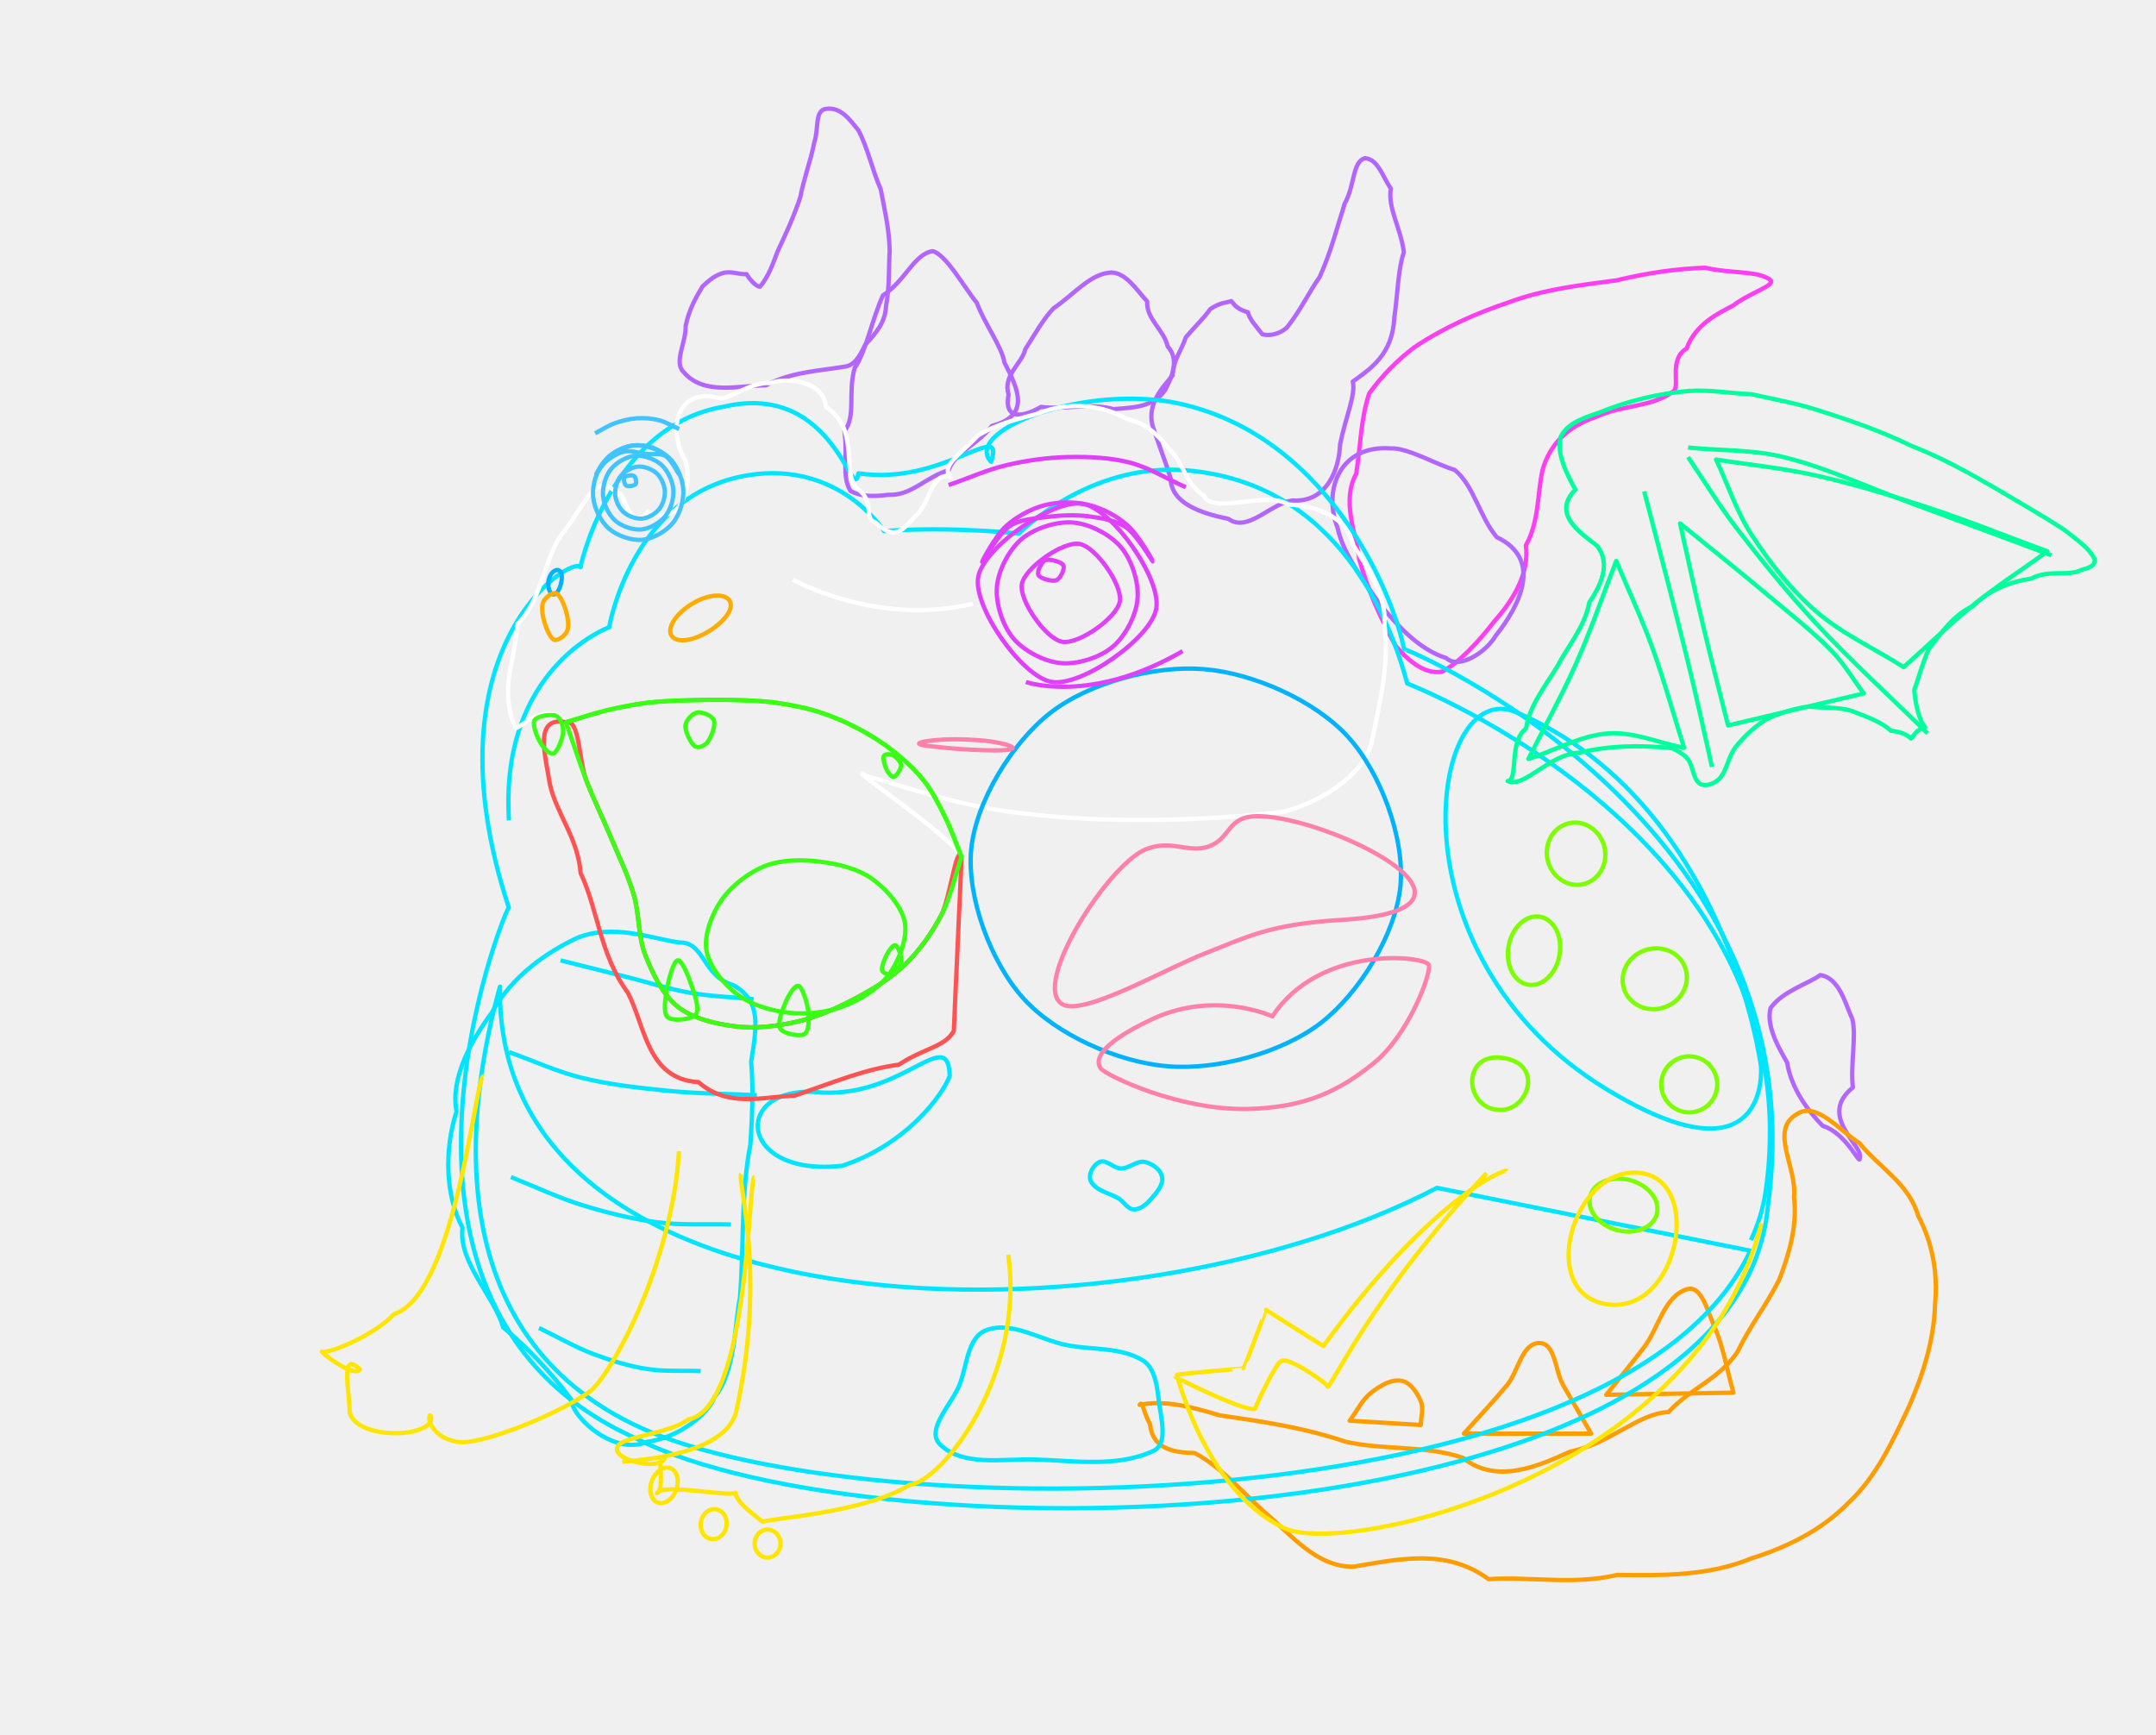
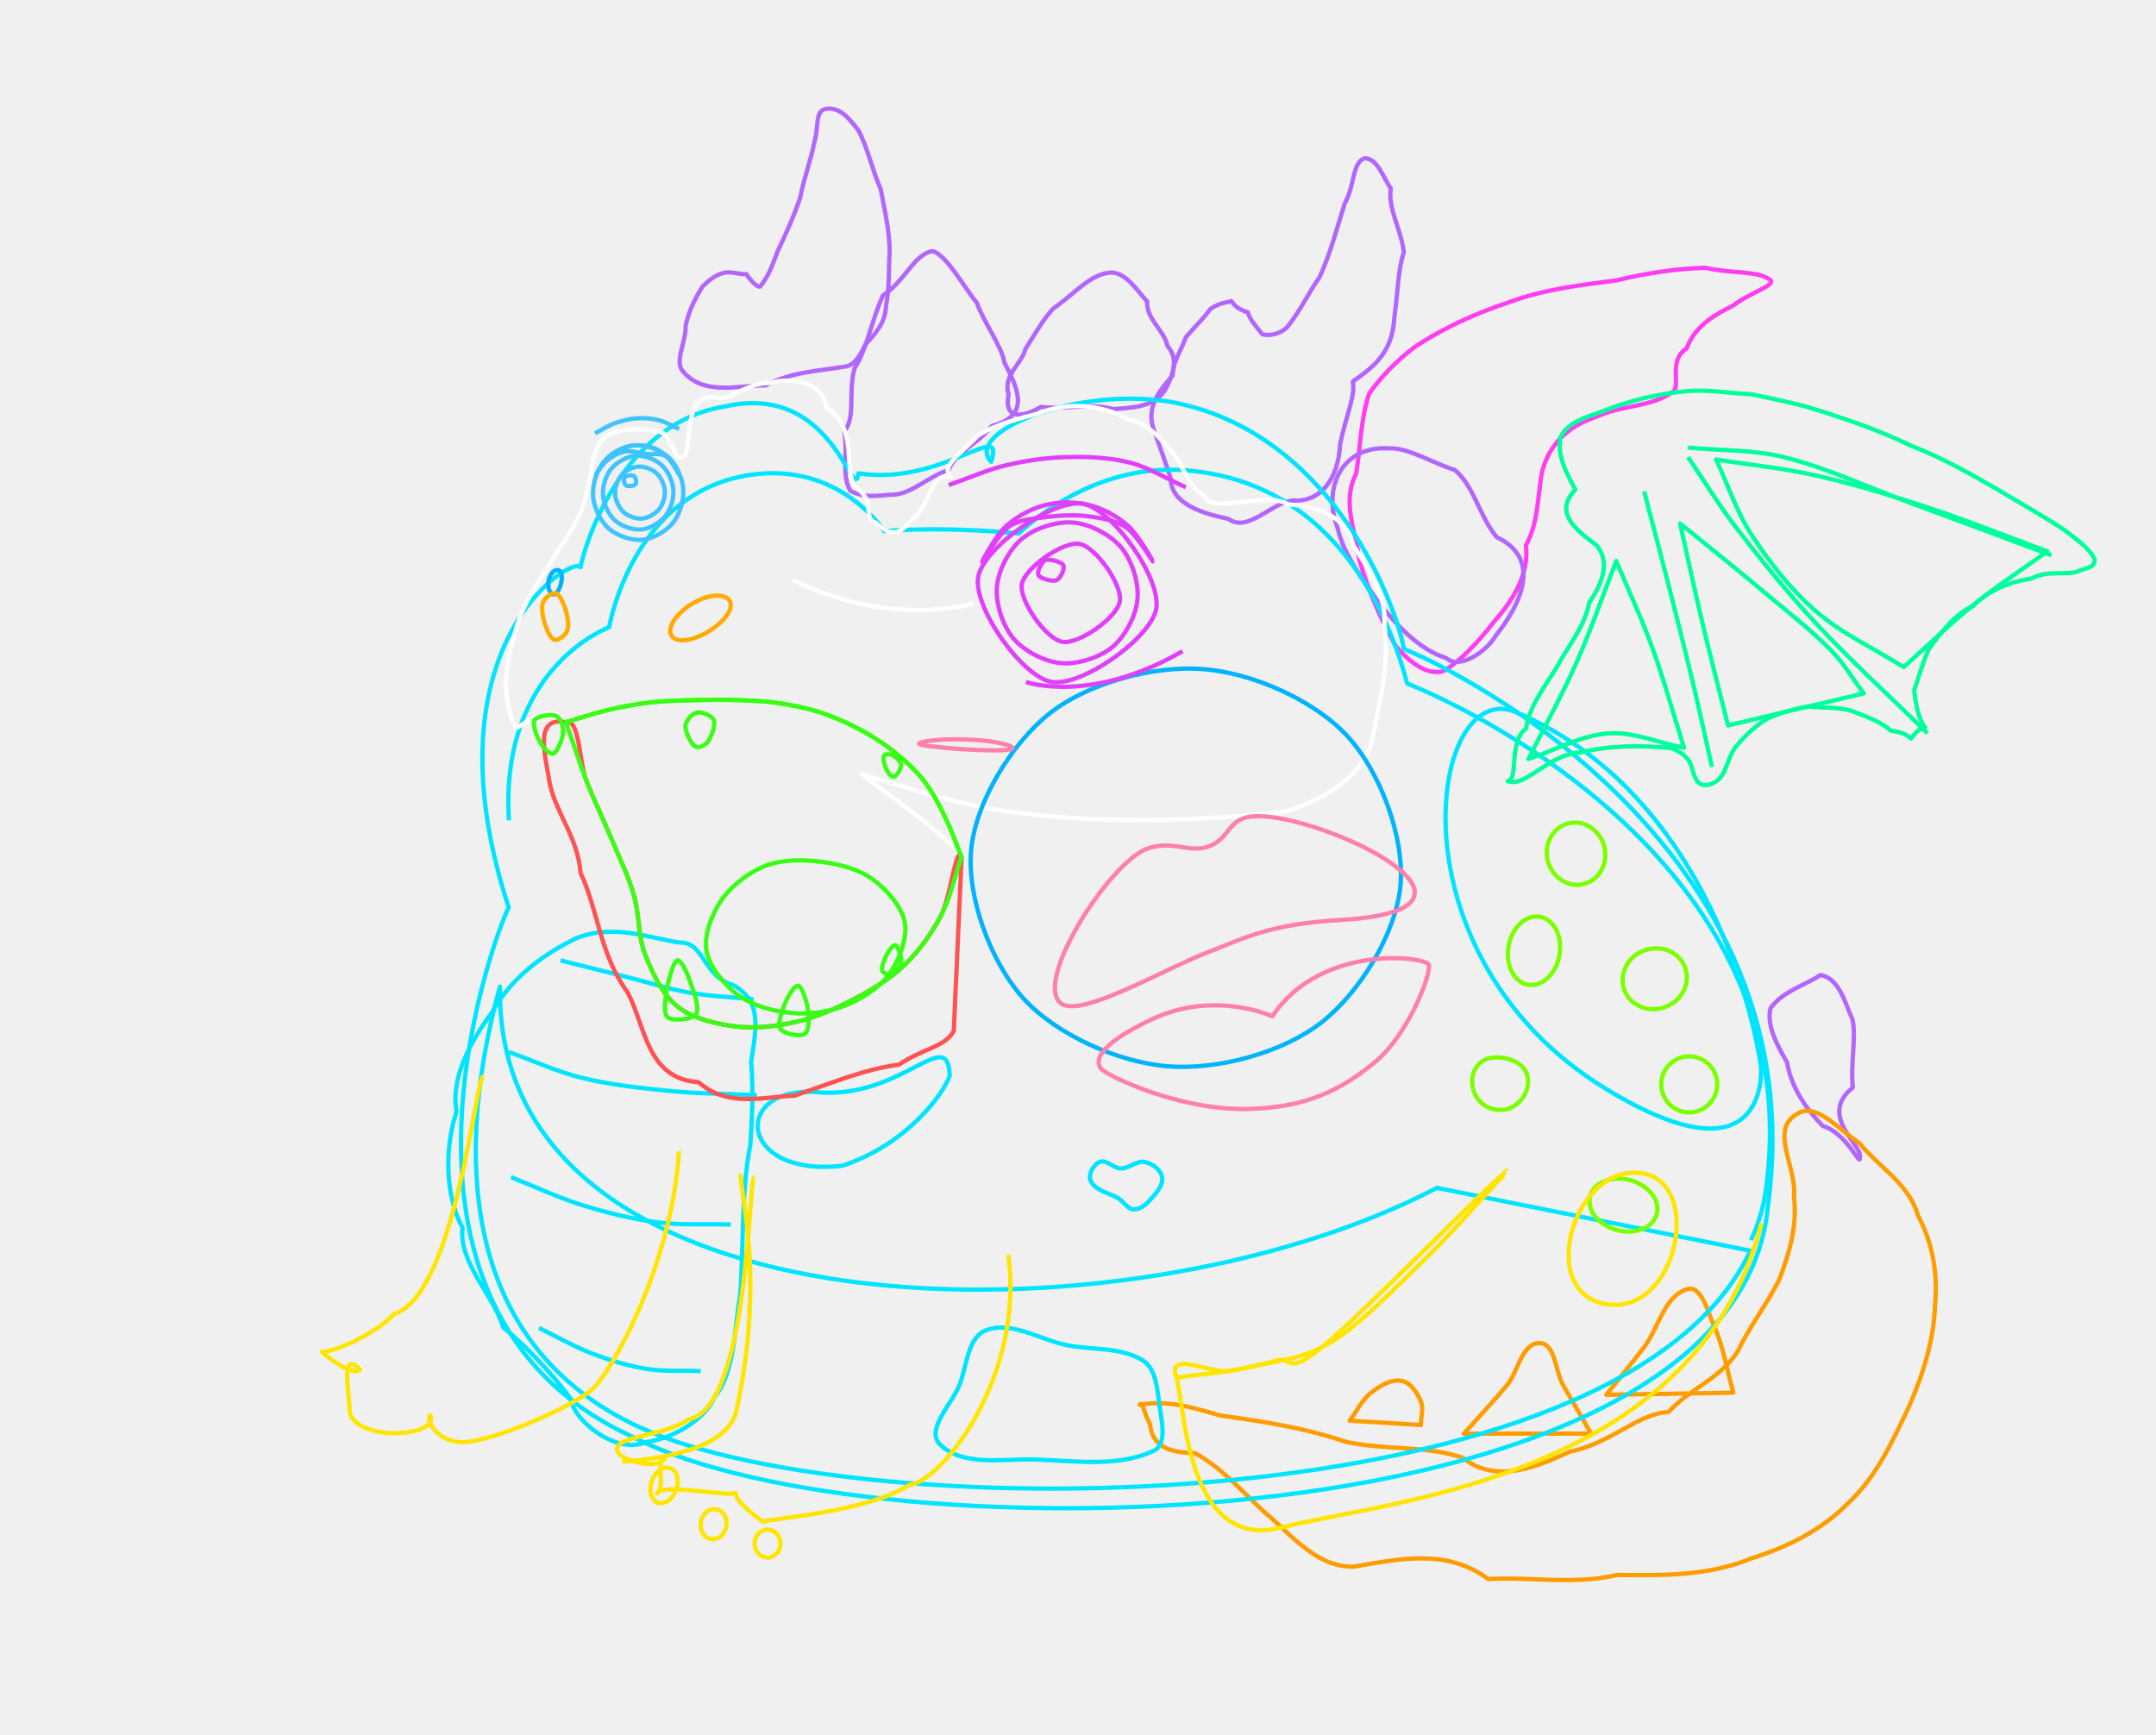
<svg xmlns="http://www.w3.org/2000/svg" width="2000" height="1609" viewBox="0 0 2000 1609">
  <g id="g_wing_back" fill="none" stroke="#ff3df2" stroke-width="4" stroke-linejoin="round">
    <path id="wing_lobe" d="M 1642.3 259.8 C 1647.2 265.0 1623.9 271.1 1607.8 283.4 C 1592.9 291.2 1573.0 300.7 1564.5 323.4 C 1547.5 333.6 1559.0 357.8 1552.4 363.0 C 1531.5 378.3 1505.1 375.3 1480.4 386.8 C 1453.1 396.0 1437.4 413.1 1430.9 436.1 C 1426.0 458.3 1427.9 483.6 1415.5 505.9 C 1418.8 532.2 1403.7 556.8 1386.1 576.5 C 1371.6 595.5 1352.7 615.4 1337.9 623.0 C 1319.9 626.7 1302.8 608.9 1294.4 598.8 C 1281.1 574.4 1268.6 547.1 1260.9 518.8 C 1257.7 493.6 1244.3 465.0 1258.1 439.4 C 1262.0 414.5 1262.3 388.4 1270.1 365.1 C 1281.4 349.0 1296.9 333.5 1312.0 322.2 C 1339.1 304.0 1369.2 290.6 1400.1 280.3 C 1432.4 268.3 1466.1 264.5 1499.5 260.1 C 1528.9 253.0 1555.6 249.3 1581.8 248.4 C 1607.4 254.2 1630.7 250.8 1642.3 259.8 Z" />
  </g>
  <g id="g_spikes" fill="none" stroke="#b366ff" stroke-width="4" stroke-linejoin="round">
    <path id="spike_head_3" d="M 1289.7 416.0 C 1305.6 415.0 1332.0 430.9 1349.4 435.9 C 1367.3 450.5 1372.5 479.5 1388.5 498.4 C 1432.1 519.0 1409.1 562.8 1387.6 589.6 C 1378.2 605.6 1353.2 621.3 1341.6 610.5 C 1315.6 602.4 1295.2 579.0 1279.5 559.9 C 1266.5 540.7 1246.2 514.9 1240.7 489.5 C 1226.8 453.2 1244.1 412.6 1289.7 416.0 Z" />
    <path id="spike_back_1" d="M 1688.5 904.6 C 1706.3 907.0 1712.0 931.8 1718.3 945.4 C 1722.3 960.8 1716.3 988.2 1718.8 1008.9 C 1685.4 1035.7 1729.4 1063.1 1725.2 1074.3 C 1725.7 1082.6 1713.4 1051.5 1690.8 1044.5 C 1677.5 1030.8 1661.8 1010.5 1657.8 985.7 C 1654.0 978.5 1637.3 953.3 1642.5 935.2 C 1653.4 919.5 1678.5 912.2 1688.5 904.6 Z" />
    <path id="horn_left" d="M 766.5 101.0 C 779.9 99.0 788.5 111.2 796.3 120.9 C 805.4 138.2 808.8 156.9 817.0 175.6 C 820.5 194.4 824.9 212.3 825.3 232.7 C 824.3 249.6 825.3 266.1 821.9 283.8 C 821.4 298.9 812.7 308.9 802.7 319.7 C 797.2 331.0 792.7 339.3 782.6 340.3 C 758.8 344.2 734.0 345.1 710.4 357.5 C 685.6 357.4 653.0 367.5 633.9 344.9 C 624.9 335.8 636.6 317.4 636.0 302.5 C 639.0 287.6 645.4 276.1 651.6 265.9 C 658.5 259.2 664.2 254.8 672.2 252.9 C 680.3 251.8 685.6 254.8 692.5 254.3 C 694.6 258.1 701.5 266.4 705.0 265.9 C 712.8 257.1 717.4 243.6 721.4 233.1 C 729.1 216.7 736.7 200.2 742.4 182.9 C 745.8 165.0 752.2 148.8 755.4 131.9 C 759.8 119.1 755.4 102.2 766.5 101.0 Z" />
    <path id="horn_right" d="M 1266.1 146.8 C 1278.3 147.3 1283.0 164.8 1290.2 174.9 C 1287.1 192.9 1299.5 211.8 1302.3 234.0 C 1296.9 249.5 1296.7 271.5 1293.4 295.0 C 1291.7 328.8 1271.7 341.9 1254.9 354.0 C 1257.8 366.1 1248.4 386.3 1243.1 412.3 C 1242.3 435.0 1231.1 466.3 1199.2 464.3 C 1179.2 466.4 1157.5 494.6 1139.6 481.4 C 1113.9 476.1 1086.3 467.0 1085.9 443.7 C 1080.9 427.3 1073.0 407.5 1069.1 394.7 C 1064.2 374.8 1077.7 360.2 1087.8 348.3 C 1088.0 334.7 1096.4 324.3 1100.0 312.9 C 1109.2 302.1 1117.4 294.5 1122.7 286.7 C 1132.5 280.2 1137.6 281.0 1142.2 279.3 C 1145.6 283.6 1148.2 287.0 1157.6 289.7 C 1158.6 295.1 1164.6 302.2 1171.0 310.1 C 1180.6 312.7 1192.1 307.1 1195.2 302.0 C 1206.4 287.8 1214.2 271.2 1224.1 257.1 C 1234.5 234.3 1240.2 211.4 1247.4 188.9 C 1256.9 171.9 1254.5 149.9 1266.1 146.8 Z" />
    <path id="spike_head_1" d="M 865.1 233.0 C 877.5 235.8 894.4 266.7 906.2 281.0 C 912.4 298.7 929.8 322.3 931.7 336.3 C 945.0 361.7 955.8 385.7 920.2 395.1 C 906.8 412.5 886.2 419.3 879.9 436.3 C 859.1 442.3 845.0 460.3 824.3 459.0 C 807.3 461.3 797.0 459.9 788.9 455.4 C 780.4 441.4 786.7 423.0 783.3 399.9 C 794.2 386.7 786.4 363.8 792.8 341.5 C 803.9 324.9 808.3 297.8 819.1 274.0 C 839.6 260.8 848.0 235.6 865.1 233.0 Z" />
    <path id="spike_head_2" d="M 1031.0 252.8 C 1044.8 253.4 1053.7 268.2 1064.2 279.7 C 1063.1 296.0 1079.8 305.9 1083.1 321.3 C 1095.8 335.2 1084.8 353.6 1080.8 361.9 C 1069.1 378.9 1048.7 377.9 1033.0 379.6 C 1011.3 373.4 988.5 380.3 965.6 377.5 C 948.3 387.8 931.0 389.3 935.6 366.1 C 930.0 348.0 948.0 337.6 951.1 324.0 C 960.4 309.4 967.7 296.1 977.3 286.0 C 997.1 272.5 1011.5 253.7 1031.0 252.8 Z" />
  </g>
  <g id="g_tail" fill="none" stroke="#ff9d00" stroke-width="4" stroke-linejoin="round">
    <path id="tail" d="M 1057.2 1303.3 C 1080.1 1298.8 1104.2 1304.7 1131.1 1313.0 C 1169.4 1318.6 1208.3 1324.0 1248.2 1337.5 C 1284.7 1345.7 1322.0 1340.5 1357.2 1352.5 C 1388.6 1378.1 1429.5 1359.0 1456.5 1346.7 C 1494.1 1339.2 1519.5 1311.2 1547.8 1310.0 C 1567.5 1288.2 1595.3 1279.4 1611.9 1253.9 C 1622.3 1231.8 1637.6 1212.4 1650.6 1187.0 C 1659.5 1163.2 1667.4 1138.3 1664.2 1110.4 C 1667.1 1083.0 1640.9 1047.9 1667.1 1033.5 C 1684.7 1021.4 1707.0 1049.4 1724.9 1060.5 C 1743.1 1083.0 1770.8 1098.0 1779.3 1127.8 C 1792.4 1152.5 1797.9 1180.7 1795.0 1210.3 C 1794.1 1242.8 1784.1 1274.6 1771.0 1304.6 C 1755.9 1336.7 1740.6 1370.1 1714.4 1394.5 C 1689.8 1419.6 1657.8 1435.4 1624.8 1445.7 C 1584.8 1462.3 1542.1 1461.6 1500.2 1461.1 C 1459.4 1470.7 1419.6 1462.4 1380.8 1465.0 C 1341.5 1436.1 1298.0 1446.4 1255.7 1453.4 C 1225.4 1454.2 1203.3 1430.4 1180.0 1408.9 C 1155.7 1388.6 1136.8 1363.5 1108.5 1348.1 C 1088.0 1347.6 1069.0 1343.9 1066.8 1321.3 C 1060.1 1308.9 1060.1 1299.0 1057.2 1303.3 Z" />
    <path id="tail_spike_1" d="M 1252.0 1318.0 C 1258.7 1309.3 1263.3 1298.7 1272.0 1292.0 C 1279.9 1285.9 1290.1 1279.3 1300.0 1281.0 C 1308.6 1282.5 1314.5 1292.0 1318.0 1300.0 C 1320.9 1306.7 1318.0 1314.7 1318.0 1322.0 C 1296.0 1320.7 1274.0 1319.3 1252.0 1318.0 Z" />
    <path id="tail_spike_2" d="M 1358.0 1330.0 C 1371.3 1315.0 1385.2 1300.4 1398.0 1285.0 C 1408.5 1272.4 1411.6 1246.0 1428.0 1246.0 C 1442.9 1246.0 1442.6 1272.0 1450.0 1285.0 C 1458.6 1300.0 1467.3 1315.0 1476.0 1330.0 C 1436.7 1330.0 1397.3 1330.0 1358.0 1330.0 Z" />
    <path id="tail_spike_3" d="M 1490.0 1294.0 C 1501.7 1279.3 1513.6 1264.9 1525.0 1250.0 C 1538.6 1232.2 1543.6 1202.6 1565.0 1196.0 C 1578.4 1191.9 1584.2 1217.2 1590.0 1230.0 C 1598.8 1249.6 1602.0 1271.3 1608.0 1292.0 C 1568.7 1292.7 1529.3 1293.3 1490.0 1294.0 Z" />
  </g>
  <g id="g_body" fill="none" stroke="#00e5ff" stroke-width="4" stroke-linejoin="round">
    <path id="body" d="M 472.0 842.1 C 392.8 601.0 530.3 514.7 538.7 526.1 C 535.8 535.0 564.2 394.6 672.0 377.2 C 774.4 353.5 791.4 471.0 796.3 439.1 C 874.6 451.2 932.9 387.4 919.4 428.4 C 893.4 401.1 996.7 358.7 1084.7 372.6 C 1228.7 398.1 1291.5 548.1 1302.5 602.3 C 1303.6 601.0 1687.9 762.9 1640.1 1117.8 C 1612.8 1435.1 810.1 1447.2 589.7 1334.3 C 318.9 1213.2 468.5 842.7 472.0 842.1 Z" />
    <path id="body_shade" d="M 1623.7 1160.3 C 1505.9 1414.3 801.8 1418.6 595.3 1325.0 C 403.3 1238.0 433.3 1024.9 463.8 915.3 C 457.9 1243.0 1041.8 1254.2 1333.0 1102.0 C 1333.0 1102.0 1623.7 1160.3 1623.7 1160.3 Z" />
    <path id="back_shade" d="M 1406.3 660.7 C 1326.1 626.6 1286.0 886.2 1490.1 1010.4 C 1643.1 1103.5 1633.6 989.5 1633.6 989.5 C 1633.6 989.5 1601.5 743.5 1406.3 660.7 Z" />
    <path id="body_rim" d="M 472.1 761.1 C 463.4 618.8 565.1 581.9 565.1 581.9 C 565.1 581.9 585.8 457.6 695.1 440.7 C 779.1 427.8 820.1 492.7 820.1 492.7 C 882.6 488.0 945.1 495.0 945.1 495.0 C 945.1 495.0 1009.4 429.0 1100.1 436.3 C 1242.5 447.9 1290.3 577.7 1305.4 634.1 C 1305.4 634.1 1684.1 779.6 1638.0 1104.6 C 1635.7 1120.8 1631.0 1136.1 1624.2 1150.5" />
    <path id="chin_highlight" d="M 881.0 998.1 C 879.6 950.4 838.8 1017.4 762.5 1013.6 C 678.2 1004.1 682.4 1092.7 781.3 1081.5 C 841.0 1061.9 874.8 1015.4 881.0 998.1 Z" />
    <path id="belly" d="M 535.2 870.2 C 568.9 856.6 604.0 870.6 630.2 874.4 C 653.8 873.6 651.5 905.7 680.2 913.9 C 705.8 928.3 702.4 950.6 696.8 984.8 C 699.0 1011.4 697.7 1035.3 696.1 1061.9 C 687.3 1105.0 690.0 1160.2 686.4 1204.1 C 681.6 1226.5 682.3 1273.2 663.0 1295.7 C 656.0 1314.0 627.7 1334.1 599.4 1337.8 C 571.4 1350.0 531.8 1317.5 529.5 1297.8 C 512.9 1275.2 487.2 1247.9 466.7 1231.4 C 459.1 1203.4 424.8 1171.0 429.1 1139.0 C 413.0 1109.4 412.1 1066.0 423.5 1031.3 C 417.5 999.2 438.2 963.9 456.2 939.5 C 474.9 905.3 508.0 883.0 535.2 870.2 Z" />
    <path id="belly_under" d="M 915.0 1234.0 C 938.9 1225.2 965.0 1243.2 990.0 1248.0 C 1013.4 1252.5 1039.7 1249.6 1060.0 1262.0 C 1071.6 1269.1 1073.4 1286.5 1075.0 1300.0 C 1076.8 1315.3 1084.0 1339.4 1070.0 1346.0 C 1036.7 1361.6 996.7 1355.1 960.0 1354.0 C 930.3 1353.1 893.2 1360.9 872.0 1340.0 C 858.3 1326.5 882.7 1302.9 890.0 1285.0 C 897.1 1267.5 897.2 1240.6 915.0 1234.0 Z" />
    <path id="belly_stripe_1" d="M 520.0 891.0 C 540.0 896.0 560.0 901.0 580.0 906.0 C 600.0 911.0 619.7 917.4 640.0 921.0 C 659.5 924.4 679.3 925.0 699.0 927.0" />
    <path id="belly_stripe_2" d="M 472.0 976.0 C 494.7 984.0 516.6 994.3 540.0 1000.0 C 566.2 1006.4 593.2 1009.3 620.0 1012.0 C 647.2 1014.7 674.7 1014.7 702.0 1016.0" />
    <path id="belly_stripe_3" d="M 474.0 1092.0 C 496.0 1100.7 517.4 1111.0 540.0 1118.0 C 562.9 1125.1 586.3 1130.9 610.0 1134.0 C 632.5 1136.9 655.3 1135.3 678.0 1136.0" />
    <path id="belly_stripe_4" d="M 500.0 1232.0 C 516.7 1240.0 532.7 1249.4 550.0 1256.0 C 566.2 1262.1 582.9 1267.3 600.0 1270.0 C 616.5 1272.6 633.3 1271.3 650.0 1272.0" />
    <path id="heart" d="M 1038.0 1112.0 C 1029.3 1106.7 1016.8 1105.0 1012.0 1096.0 C 1008.9 1090.2 1014.0 1080.6 1020.0 1078.0 C 1026.4 1075.3 1033.0 1084.0 1040.0 1084.0 C 1047.6 1084.0 1054.6 1076.4 1062.0 1078.0 C 1068.9 1079.5 1076.8 1085.0 1078.0 1092.0 C 1079.3 1099.3 1072.9 1106.4 1068.0 1112.0 C 1063.9 1116.8 1058.3 1122.0 1052.0 1122.0 C 1046.3 1122.0 1042.7 1115.3 1038.0 1112.0 Z" />
  </g>
  <g id="g_spots" fill="none" stroke="#7dff00" stroke-width="4" stroke-linejoin="round">
    <path id="spot_6" d="M 1393.9 1029.6 C 1418.1 1028.0 1432.2 986.5 1393.3 981.3 C 1354.4 976.2 1358.3 1031.9 1393.9 1029.6 Z" />
    <path id="spot_1" d="M 1435.9 799.0 C 1433.2 789.0 1435.7 778.4 1442.5 771.2 C 1449.2 764.1 1459.1 761.4 1468.5 764.2 C 1477.9 767.1 1485.4 775.0 1488.1 785.0 C 1490.8 795.0 1488.3 805.6 1481.5 812.8 C 1474.8 819.9 1464.9 822.6 1455.5 819.8 C 1446.1 816.9 1438.6 809.0 1435.9 799.0 Z" />
    <path id="spot_2" d="M 1399.4 877.8 C 1401.3 866.6 1407.7 857.0 1416.0 852.6 C 1424.3 848.3 1433.3 849.9 1439.6 856.8 C 1446.0 863.7 1448.6 874.9 1446.6 886.2 C 1444.7 897.4 1438.3 907.0 1430.0 911.4 C 1421.7 915.7 1412.7 914.1 1406.4 907.2 C 1400.0 900.3 1397.4 889.1 1399.4 877.8 Z" />
    <path id="spot_3" d="M 1506.8 918.3 C 1503.4 908.9 1505.6 898.2 1512.6 890.3 C 1519.6 882.5 1530.4 878.6 1540.8 880.1 C 1551.2 881.6 1559.8 888.3 1563.2 897.7 C 1566.6 907.1 1564.4 917.8 1557.4 925.7 C 1550.4 933.5 1539.6 937.4 1529.2 935.9 C 1518.8 934.4 1510.2 927.7 1506.8 918.3 Z" />
    <path id="spot_4" d="M 1541.0 1006.0 C 1541.0 996.7 1546.0 988.1 1554.0 983.5 C 1562.0 978.8 1572.0 978.8 1580.0 983.5 C 1588.0 988.1 1593.0 996.7 1593.0 1006.0 C 1593.0 1015.3 1588.0 1023.9 1580.0 1028.5 C 1572.0 1033.2 1562.0 1033.2 1554.0 1028.5 C 1546.0 1023.9 1541.0 1015.3 1541.0 1006.0 Z" />
    <path id="spot_5" d="M 1475.1 1109.7 C 1477.3 1101.4 1485.3 1095.4 1495.9 1093.8 C 1506.6 1092.2 1518.4 1095.4 1526.8 1102.1 C 1535.3 1108.8 1539.1 1118.0 1536.9 1126.3 C 1534.7 1134.6 1526.7 1140.6 1516.1 1142.2 C 1505.4 1143.8 1493.6 1140.6 1485.2 1133.9 C 1476.7 1127.2 1472.9 1118.0 1475.1 1109.7 Z" />
  </g>
  <g id="g_legs" fill="none" stroke="#ffe500" stroke-width="4" stroke-linejoin="round">
    <path id="foot_front_far" d="M 448.5 998.8 C 441.7 993.9 423.6 1200.4 365.6 1219.1 C 347.5 1238.7 305.3 1256.0 298.5 1254.0 C 304.6 1260.5 329.5 1277.5 333.9 1270.4 C 315.1 1252.3 324.2 1289.8 324.4 1310.8 C 332.7 1337.2 404.9 1333.6 399.7 1313.7 C 396.5 1309.2 395.9 1332.2 423.1 1337.4 C 443.9 1342.7 523.4 1309.6 548.8 1289.6 C 569.3 1270.8 623.4 1171.3 629.9 1068.0" />
-     <path id="hind_leg" d="M 1397.9 1086.2 C 1396.3 1084.0 1327.3 1111.3 1227.7 1248.7 C 1228.4 1249.5 1174.8 1215.6 1174.4 1215.1 C 1174.6 1215.3 1153.9 1269.6 1153.7 1269.6 C 1153.8 1269.3 1091.7 1274.8 1091.7 1275.5 C 1091.7 1274.4 1117.3 1381.4 1189.7 1416.9 C 1240.8 1445.5 1573.9 1373.4 1634.0 1134.8" />
-     <path id="hind_leg_line" d="M 1090.6 1277.4 C 1090.4 1277.9 1162.2 1313.8 1164.9 1306.1 C 1164.2 1304.3 1185.8 1261.2 1188.2 1263.0 C 1194.3 1256.7 1235.9 1287.2 1231.6 1286.4 C 1233.8 1289.3 1273.4 1200.4 1379.0 1088.4" />
+     <path id="hind_leg" d="M 1397.9 1086.2 C 1396.3 1084.0 1263.2 1219.4 1227.7 1248.7 C 1192.2 1278.0 1199.6 1258.1 1185.0 1262.0 C 1170.4 1265.9 1155.7 1269.5 1140.0 1272.0 C 1124.3 1274.5 1082.7 1252.8 1091.0 1277.0 C 1099.3 1301.2 1099.2 1440.6 1189.7 1416.9 C 1280.2 1393.2 1573.9 1373.4 1634.0 1134.8" />
+     <path id="hind_leg_line" d="M 1092.0 1278.0 C 1114.7 1274.7 1136.2 1273.5 1160.0 1268.0 C 1183.8 1262.5 1208.3 1261.3 1235.0 1245.0 C 1261.7 1228.7 1293.3 1195.8 1320.0 1170.0 C 1346.7 1144.2 1370.0 1116.7 1395.0 1090.0" />
    <path id="hind_knee" d="M 1491.5 1210.1 C 1557.6 1218.9 1581.1 1092.7 1519.7 1088.0 C 1458.2 1083.4 1425.4 1201.4 1491.5 1210.1 Z" />
    <path id="leg_front_near" d="M 699.8 1092.2 C 694.0 1091.6 695.4 1306.3 638.7 1316.8 C 618.9 1331.2 573.1 1332.7 572.6 1343.3 C 568.5 1353.7 610.3 1365.0 616.5 1353.1 C 608.2 1351.8 617.5 1378.8 609.6 1385.4 C 612.8 1375.6 676.6 1389.0 682.3 1384.9 C 683.0 1392.4 693.6 1401.1 707.7 1411.8 C 714.3 1408.5 802.2 1403.6 843.9 1377.5 C 873.8 1374.4 950.8 1276.2 935.3 1164.0" />
    <path id="leg_front_near_line" d="M 577.2 1356.1 C 585.6 1354.9 670.4 1351.7 682.6 1310.9 C 712.0 1180.5 683.3 1095.5 687.6 1089.0" />
    <path id="toe_near_1" d="M 604.7 1373.9 C 607.9 1365.1 615.6 1359.8 621.8 1362.0 C 628.0 1364.3 630.5 1373.3 627.3 1382.1 C 624.1 1390.9 616.4 1396.2 610.2 1394.0 C 604.0 1391.7 601.5 1382.7 604.7 1373.9 Z" />
    <path id="toe_near_2" d="M 650.2 1411.9 C 651.5 1404.3 657.9 1399.1 664.4 1400.2 C 671.0 1401.4 675.2 1408.5 673.8 1416.1 C 672.5 1423.7 666.1 1428.9 659.6 1427.8 C 653.0 1426.6 648.8 1419.5 650.2 1411.9 Z" />
    <path id="toe_near_3" d="M 700.0 1432.0 C 700.0 1424.8 705.4 1419.0 712.0 1419.0 C 718.6 1419.0 724.0 1424.8 724.0 1432.0 C 724.0 1439.2 718.6 1445.0 712.0 1445.0 C 705.4 1445.0 700.0 1439.2 700.0 1432.0 Z" />
  </g>
  <g id="g_wing" fill="none" stroke="#00ff9d" stroke-width="4" stroke-linejoin="round">
    <path id="wing_main" d="M 1447.8 405.3 C 1454.0 391.7 1472.3 386.7 1483.5 382.8 C 1510.4 371.7 1538.2 365.2 1565.6 362.8 C 1585.6 361.2 1605.0 365.0 1624.6 365.7 C 1644.3 370.1 1664.1 373.6 1683.7 379.7 C 1713.9 389.2 1743.8 399.4 1772.5 413.4 C 1801.0 424.4 1827.2 439.1 1853.3 454.3 C 1874.8 467.1 1895.1 478.6 1914.6 491.3 C 1927.4 501.5 1938.3 508.5 1943.1 519.0 C 1943.4 525.5 1937.5 526.8 1930.5 528.8 C 1919.1 535.1 1900.6 527.9 1884.1 536.8 C 1865.4 539.5 1844.6 547.4 1830.0 562.5 C 1813.4 569.2 1799.8 587.9 1789.2 602.3 C 1783.5 614.6 1778.9 631.6 1775.7 640.4 C 1777.5 660.5 1782.9 672.3 1785.9 674.6 C 1778.3 677.3 1778.2 678.6 1772.8 685.1 C 1769.5 682.8 1766.9 679.4 1754.0 677.9 C 1745.7 670.2 1733.3 665.4 1717.5 659.5 C 1704.9 655.6 1689.8 657.0 1678.2 655.5 C 1664.8 657.2 1651.0 661.5 1640.1 666.5 C 1628.5 673.0 1618.5 682.7 1610.2 692.8 C 1603.2 701.6 1602.3 714.0 1595.4 722.0 C 1590.8 726.8 1582.7 730.2 1577.1 727.2 C 1570.1 722.5 1571.0 711.4 1565.8 704.4 C 1561.8 699.4 1556.0 696.6 1551.3 694.1 C 1520.8 691.1 1492.7 691.6 1465.6 698.2 C 1436.6 699.5 1414.6 731.5 1398.5 724.6 C 1409.0 723.9 1399.1 688.1 1415.6 675.9 C 1418.8 654.6 1433.2 637.0 1444.9 617.7 C 1454.1 599.9 1470.1 581.7 1474.3 558.9 C 1484.2 544.3 1495.2 523.0 1481.2 506.1 C 1466.8 494.8 1438.8 477.0 1461.4 454.2 C 1453.0 439.3 1443.6 420.2 1447.8 405.3 Z" />
    <path id="wing_membrane_1" d="M 1499.3 520.4 C 1510.4 547.1 1522.7 573.2 1532.6 600.4 C 1543.7 631.1 1552.3 662.6 1562.2 693.7 C 1538.8 689.3 1515.7 678.7 1491.9 680.4 C 1466.0 682.3 1442.5 696.2 1417.8 704.1 C 1432.6 674.5 1448.8 645.5 1462.2 615.2 C 1476.0 584.2 1486.9 552.0 1499.3 520.4 Z" />
    <path id="wing_membrane_2" d="M 1558.5 485.6 C 1585.7 507.8 1613.2 529.6 1640.0 552.2 C 1660.1 569.1 1681.0 585.3 1699.3 604.1 C 1710.7 615.8 1719.0 630.2 1728.9 643.3 C 1707.9 648.2 1686.9 653.1 1665.9 658.1 C 1644.9 663.0 1624.0 668.0 1603.0 673.0 C 1595.1 641.4 1586.8 609.8 1579.3 578.1 C 1572.0 547.4 1565.4 516.4 1558.5 485.6 Z" />
    <path id="wing_membrane_3" d="M 1591.9 426.3 C 1622.7 431.2 1653.9 434.2 1684.4 441.1 C 1719.5 449.0 1753.9 459.5 1788.1 470.7 C 1825.6 483.0 1862.2 497.9 1899.3 511.5 C 1877.1 527.5 1854.0 542.4 1832.6 559.6 C 1809.4 578.3 1788.1 599.1 1765.9 618.9 C 1738.7 601.6 1708.7 588.1 1684.4 567.0 C 1661.3 546.9 1642.0 522.3 1625.2 496.7 C 1610.9 475.0 1603.0 449.8 1591.9 426.3 Z" />
    <path id="wing_bone_1" d="M 1525.2 455.9 C 1532.6 484.3 1540.1 512.7 1547.4 541.1 C 1554.9 570.7 1562.5 600.3 1569.6 630.0 C 1576.1 657.1 1581.9 684.3 1588.1 711.5" />
    <path id="wing_bone_2" d="M 1565.9 424.1 C 1580.7 445.8 1594.4 468.4 1610.4 489.3 C 1633.9 519.8 1658.2 549.9 1684.4 578.1 C 1717.5 613.7 1753.5 646.3 1788.1 680.4" />
    <path id="wing_bone_3" d="M 1565.9 415.2 C 1595.5 418.2 1625.9 416.9 1654.8 424.1 C 1695.6 434.3 1733.9 452.5 1773.3 467.0 C 1816.6 482.9 1859.8 499.1 1903.0 515.2" />
  </g>
  <g id="g_head" fill="none" stroke="#ffffff" stroke-width="4" stroke-linejoin="round">
    <path id="brow_fold" d="M 735.5 537.7 C 735.5 537.7 812.9 581.5 902.6 560.1" />
-     <path id="head" d="M 478.0 674.9 C 462.9 639.6 477.6 613.8 480.2 578.8 C 502.4 556.6 503.4 523.7 519.5 497.8 C 543.7 468.3 552.2 435.1 573.4 458.6 C 578.7 451.1 582.7 496.4 601.4 474.9 C 638.2 491.4 643.1 436.4 633.9 423.7 C 618.6 393.4 631.4 358.9 667.3 369.5 C 676.0 371.1 696.3 353.9 714.9 355.4 C 725.6 350.9 763.5 350.6 766.3 377.8 C 800.1 398.8 778.0 444.5 798.2 455.5 C 811.1 468.1 801.1 481.1 812.0 484.7 C 833.4 504.8 839.5 487.1 851.8 476.4 C 863.1 462.9 865.7 436.4 882.1 442.9 C 872.2 432.5 889.7 422.4 907.0 404.2 C 924.5 393.0 948.8 387.5 962.7 383.8 C 993.3 371.1 1026.0 377.0 1045.7 388.9 C 1068.9 393.6 1080.0 412.0 1088.7 421.2 C 1097.6 431.7 1101.4 450.5 1116.8 459.7 C 1123.1 478.0 1176.8 455.0 1194.5 468.0 C 1222.7 469.3 1249.6 479.9 1255.4 506.0 C 1268.7 526.1 1286.7 554.4 1284.2 579.3 C 1289.2 616.3 1279.4 654.4 1272.3 688.9 C 1267.3 712.8 1235.7 740.4 1191.3 753.1 C 1120.3 761.5 1025.8 764.1 952.5 754.9 C 892.3 749.2 841.5 730.2 803.7 719.8 C 779.0 706.5 880.3 773.4 892.0 795.0 C 887.0 782.8 882.7 770.2 876.9 758.4 C 871.1 746.7 865.1 734.6 857.1 724.4 C 849.0 714.1 839.0 705.1 828.7 696.9 C 818.4 688.8 807.1 681.7 795.5 675.6 C 783.8 669.5 771.5 664.3 759.0 660.3 C 746.5 656.4 733.4 653.9 720.4 652.0 C 707.3 650.2 694.1 649.8 680.9 649.4 C 667.7 649.0 654.5 649.2 641.3 649.6 C 628.2 650.0 614.9 650.3 601.8 651.8 C 588.8 653.4 575.8 655.9 563.0 658.9 C 550.2 662.0 537.7 666.3 525.0 670.0 C 506.8 647.6 480.0 678.9 478.0 674.9 Z" />
+     <path id="head" d="M 478.0 674.9 C 462.9 639.6 470.3 611.7 480.2 578.8 C 490.1 545.9 524.4 506.0 537.5 477.5 C 550.6 449.0 546.3 420.7 558.7 407.9 C 571.1 395.0 599.3 398.0 611.8 400.6 C 624.4 403.3 624.6 428.9 633.9 423.7 C 643.1 418.5 631.4 358.9 667.3 369.5 C 676.0 371.1 696.3 353.9 714.9 355.4 C 725.6 350.9 763.5 350.6 766.3 377.8 C 800.1 398.8 778.0 444.5 798.2 455.5 C 811.1 468.1 801.1 481.1 812.0 484.7 C 833.4 504.8 839.5 487.1 851.8 476.4 C 863.1 462.9 865.7 436.4 882.1 442.9 C 872.2 432.5 889.7 422.4 907.0 404.2 C 924.5 393.0 948.8 387.5 962.7 383.8 C 993.3 371.1 1026.0 377.0 1045.7 388.9 C 1068.9 393.6 1080.0 412.0 1088.7 421.2 C 1097.6 431.7 1101.4 450.5 1116.8 459.7 C 1123.1 478.0 1176.8 455.0 1194.5 468.0 C 1222.7 469.3 1249.6 479.9 1255.4 506.0 C 1268.7 526.1 1286.7 554.4 1284.2 579.3 C 1289.2 616.3 1279.4 654.4 1272.3 688.9 C 1267.3 712.8 1235.7 740.4 1191.3 753.1 C 1120.3 761.5 1025.8 764.1 952.5 754.9 C 892.3 749.2 841.5 730.2 803.7 719.8 C 779.0 706.5 880.3 773.4 892.0 795.0 C 887.0 782.8 882.7 770.2 876.9 758.4 C 871.1 746.7 865.1 734.6 857.1 724.4 C 849.0 714.1 839.0 705.1 828.7 696.9 C 818.4 688.8 807.1 681.7 795.5 675.6 C 783.8 669.5 771.5 664.3 759.0 660.3 C 746.5 656.4 733.4 653.9 720.4 652.0 C 707.3 650.2 694.1 649.8 680.9 649.4 C 667.7 649.0 654.5 649.2 641.3 649.6 C 628.2 650.0 614.9 650.3 601.8 651.8 C 588.8 653.4 575.8 655.9 563.0 658.9 C 550.2 662.0 537.7 666.3 525.0 670.0 C 506.8 647.6 480.0 678.9 478.0 674.9 Z" />
  </g>
  <g id="g_jaw" fill="none" stroke="#ff5252" stroke-width="4" stroke-linejoin="round">
    <path id="jaw" d="M 525.0 670.0 C 537.7 666.3 537.0 706.3 543.9 724.1 C 550.8 741.9 559.2 759.1 566.6 776.7 C 573.9 794.3 582.5 811.6 587.8 829.8 C 593.2 848.0 591.8 868.7 598.6 886.0 C 605.4 903.4 614.8 922.9 628.7 934.0 C 642.6 945.0 663.7 949.8 682.1 952.2 C 700.5 954.5 720.7 952.1 739.0 947.9 C 757.4 943.7 775.4 935.8 792.2 926.9 C 808.9 918.1 826.1 907.9 839.5 894.9 C 853.0 881.9 864.3 865.7 873.1 849.1 C 881.8 832.4 887.0 782.8 892.0 795.0 C 891.5 805.8 891.0 816.5 890.6 827.3 C 890.1 838.0 889.6 848.8 889.1 859.6 C 888.6 870.3 888.1 881.1 887.7 891.8 C 887.2 902.6 886.7 913.4 886.2 924.1 C 885.7 934.9 885.3 945.7 884.8 956.4 C 876.8 971.3 857.3 972.2 833.8 987.7 C 802.4 991.9 774.9 1003.5 737.1 1016.5 C 706.8 1017.5 675.4 1027.9 647.9 1003.9 C 600.0 1001.1 598.7 951.8 582.3 920.8 C 556.3 885.4 554.9 844.4 538.6 810.0 C 536.1 777.1 515.9 754.8 510.0 727.0 C 505.4 698.6 495.3 664.3 525.0 670.0 Z" />
  </g>
  <g id="g_cheek" fill="none" stroke="#00b3ff" stroke-width="4" stroke-linejoin="round">
    <path id="cheek_puff" d="M 900.9 788.2 C 905.1 744.0 938.6 689.1 974.5 661.2 C 1010.5 633.3 1070.8 617.0 1116.8 620.8 C 1162.8 624.5 1220.1 650.1 1250.5 683.6 C 1280.9 717.1 1303.2 777.6 1299.1 821.8 C 1294.9 866.0 1261.4 920.9 1225.5 948.8 C 1189.5 976.7 1129.2 993.0 1083.2 989.2 C 1037.2 985.5 979.9 959.9 949.5 926.4 C 919.1 892.9 896.8 832.4 900.9 788.2 Z" />
    <path id="cheek_puff_far" d="M 510.7 533.5 C 512.1 531.1 513.9 529.5 515.7 529.0 C 517.7 528.4 519.3 529.2 520.3 531.0 C 521.2 532.9 521.4 535.6 520.9 538.9 C 520.4 541.9 519.5 545.0 518.2 547.3 C 517.0 549.7 515.6 551.1 514.3 551.4 C 512.8 551.8 511.4 550.9 510.3 549.1 C 509.2 547.2 508.6 544.7 508.6 541.6 C 508.6 538.8 509.3 535.9 510.7 533.5 Z" />
  </g>
  <g id="g_marks" fill="none" stroke="#ff80ab" stroke-width="4" stroke-linejoin="round">
    <path id="kiss_upper" d="M 1119.6 785.8 C 1101.8 791.1 1086.5 778.9 1063.6 787.6 C 1028.5 801.0 956.4 913.6 985.2 931.5 C 1004.4 943.4 1079.7 899.3 1118.3 884.3 C 1156.8 869.3 1177.6 857.3 1246.0 853.3 C 1289.5 850.6 1312.4 842.0 1312.4 828.0 C 1312.3 798.9 1209.8 756.3 1165.5 757.2 C 1137.2 757.7 1142.4 778.8 1119.6 785.8 Z" />
    <path id="kiss_lower" d="M 1180.3 942.9 C 1180.3 942.9 1127.2 918.2 1068.8 945.5 C 1015.7 970.4 1016.5 985.0 1021.2 991.3 C 1025.9 997.5 1093.0 1030.2 1157.4 1028.8 C 1210.8 1027.6 1242.6 1012.1 1274.7 986.0 C 1306.7 959.9 1327.6 903.6 1325.5 895.3 C 1323.3 887.0 1224.9 875.3 1180.3 942.9 Z" />
    <path id="blush" d="M 852.9 689.4 C 854.7 688.1 863.8 686.7 876.8 686.0 C 890.2 685.5 906.5 686.2 919.3 687.9 C 932.6 690.0 940.4 692.6 939.3 694.2 C 938.1 695.9 928.0 696.5 913.0 696.0 C 898.3 695.6 881.4 694.4 869.0 692.9 C 857.1 691.9 851.1 690.6 852.9 689.4 Z" />
  </g>
  <g id="g_mouth" fill="none" stroke="#39ff14" stroke-width="4" stroke-linejoin="round">
    <path id="mouth_line" d="M 525.0 670.0 C 537.7 666.3 550.2 662.0 563.0 658.9 C 575.8 655.9 588.8 653.4 601.8 651.8 C 614.9 650.3 628.2 650.0 641.3 649.6 C 654.5 649.2 667.7 649.0 680.9 649.4 C 694.1 649.8 707.3 650.2 720.4 652.0 C 733.4 653.9 746.5 656.4 759.0 660.3 C 771.5 664.3 783.8 669.5 795.5 675.6 C 807.1 681.7 818.4 688.8 828.7 696.9 C 839.0 705.1 849.0 714.1 857.1 724.4 C 865.1 734.6 871.1 746.7 876.9 758.4 C 882.7 770.2 887.0 782.8 892.0 795.0" />
    <path id="mouth_cavity" d="M 525.0 670.0 C 537.7 666.3 550.2 662.0 563.0 658.9 C 575.8 655.9 588.8 653.4 601.8 651.8 C 614.9 650.3 628.2 650.0 641.3 649.6 C 654.5 649.2 667.7 649.0 680.9 649.4 C 694.1 649.8 707.3 650.2 720.4 652.0 C 733.4 653.9 746.5 656.4 759.0 660.3 C 771.5 664.3 783.8 669.5 795.5 675.6 C 807.1 681.7 818.4 688.8 828.7 696.9 C 839.0 705.1 849.0 714.1 857.1 724.4 C 865.1 734.6 871.1 746.7 876.9 758.4 C 882.7 770.2 887.0 782.8 892.0 795.0 C 885.7 813.0 881.8 832.4 873.1 849.1 C 864.3 865.7 853.0 881.9 839.5 894.9 C 826.1 907.9 808.9 918.1 792.2 926.9 C 775.4 935.8 757.4 943.7 739.0 947.9 C 720.7 952.1 700.5 954.5 682.1 952.2 C 663.7 949.8 642.6 945.0 628.7 934.0 C 614.8 922.9 605.4 903.4 598.6 886.0 C 591.8 868.7 593.2 848.0 587.8 829.8 C 582.5 811.6 573.9 794.3 566.6 776.7 C 559.2 759.1 550.8 741.9 543.9 724.1 C 537.0 706.3 531.3 688.0 525.0 670.0 Z" />
    <path id="tongue" d="M 669.6 834.6 C 678.8 821.5 694.9 809.1 710.1 803.2 C 725.3 797.4 744.4 797.3 760.9 799.4 C 777.5 801.4 796.3 806.1 809.3 815.6 C 822.4 825.0 836.9 841.4 839.4 856.1 C 841.9 870.9 833.9 891.3 824.5 904.1 C 815.1 917.0 798.6 927.3 783.2 933.2 C 767.9 939.1 748.9 941.4 732.4 939.6 C 715.9 937.9 697.0 932.4 684.1 922.7 C 671.3 913.1 657.7 896.3 655.3 881.6 C 652.9 867.0 660.5 847.6 669.6 834.6 Z" />
    <path id="teeth_upper_1" d="M 656.6 688.1 C 653.6 692.1 647.7 694.6 644.3 692.1 C 640.8 689.6 635.4 678.5 635.8 673.3 C 636.2 668.1 642.3 661.9 646.7 661.0 C 651.1 660.2 660.6 663.8 662.3 668.4 C 663.9 672.9 659.6 684.2 656.6 688.1 Z" />
    <path id="teeth_upper_2" d="M 495.9 668.1 C 493.5 672.2 498.1 683.4 501.0 688.5 C 503.9 693.7 509.9 700.5 513.5 699.0 C 517.0 697.5 521.9 685.6 522.3 679.7 C 522.7 673.9 520.3 666.1 515.9 664.2 C 511.5 662.2 498.4 664.1 495.9 668.1 Z" />
    <path id="teeth_upper_3" d="M 819.8 701.5 C 818.8 703.8 820.8 710.8 822.4 714.0 C 824.0 717.2 827.1 721.3 829.4 720.6 C 831.6 720.0 836.1 713.2 835.9 709.9 C 835.8 706.6 831.0 702.1 828.3 700.7 C 825.6 699.3 820.7 699.3 819.8 701.5 Z" />
    <path id="teeth_lower_1" d="M 645.6 941.0 C 649.3 935.9 644.1 921.8 641.2 913.4 C 638.4 905.1 632.3 890.3 628.6 890.9 C 624.8 891.5 620.3 908.4 618.7 917.2 C 617.2 926.0 614.9 939.7 619.3 943.7 C 623.8 947.7 642.0 946.0 645.6 941.0 Z" />
    <path id="teeth_lower_2" d="M 746.3 959.3 C 750.6 956.5 750.6 945.3 749.7 937.8 C 748.8 930.4 744.4 916.0 740.8 914.7 C 737.3 913.4 731.4 923.5 728.6 930.1 C 725.8 936.7 720.9 949.5 723.8 954.3 C 726.8 959.2 742.0 962.0 746.3 959.3 Z" />
    <path id="teeth_lower_3" d="M 827.9 903.2 C 830.9 901.7 835.6 895.9 836.1 891.5 C 836.5 887.2 833.0 878.0 830.8 877.0 C 828.6 876.0 824.8 881.6 822.7 885.4 C 820.6 889.3 817.4 897.4 818.3 900.3 C 819.2 903.3 824.9 904.6 827.9 903.2 Z" />
  </g>
  <g id="g_nostrils" fill="none" stroke="#ffab00" stroke-width="4" stroke-linejoin="round">
    <path id="nostril_1" d="M 503.8 558.8 C 505.6 554.3 512.5 549.2 516.0 550.5 C 519.5 551.8 523.3 560.9 525.0 566.7 C 526.7 572.5 528.0 580.8 526.2 585.2 C 524.4 589.7 517.5 594.8 514.0 593.5 C 510.5 592.2 506.7 583.1 505.0 577.3 C 503.3 571.5 502.0 563.2 503.8 558.8 Z" />
    <path id="nostril_2" d="M 622.6 589.1 C 620.0 583.8 623.5 575.8 631.4 568.2 C 639.2 560.8 649.7 555.1 659.0 553.2 C 668.1 551.4 675.0 553.3 677.2 558.1 C 679.4 562.7 676.5 569.5 669.7 576.2 C 662.8 583.1 652.6 589.4 642.9 592.4 C 633.0 595.4 625.1 594.2 622.6 589.1 Z" />
  </g>
  <g id="g_eye_far" fill="none" stroke="#40c4ff" stroke-width="4" stroke-linejoin="round">
    <path id="eye_far_outer" d="M 559.6 429.1 C 565.9 421.2 578.3 414.1 588.3 413.2 C 598.2 412.3 611.7 417.0 619.3 423.7 C 626.9 430.3 633.0 443.1 633.8 453.3 C 634.7 463.5 630.8 476.9 624.4 484.9 C 618.1 492.8 605.7 499.9 595.7 500.8 C 585.8 501.7 572.3 497.0 564.7 490.3 C 557.1 483.7 551.0 470.9 550.2 460.7 C 549.3 450.5 553.2 437.1 559.6 429.1 Z" />
    <path id="eye_far_ring" d="M 566.7 435.3 C 571.6 429.1 581.3 423.5 589.1 422.8 C 596.8 422.1 607.4 425.8 613.3 431.0 C 619.2 436.2 624.0 446.1 624.6 454.1 C 625.3 462.0 622.3 472.5 617.3 478.7 C 612.4 484.9 602.7 490.5 594.9 491.2 C 587.2 491.9 576.6 488.2 570.7 483.0 C 564.8 477.8 560.0 467.9 559.4 459.9 C 558.7 452.0 561.7 441.5 566.7 435.3 Z" />
    <path id="eye_far_iris" d="M 575.8 441.7 C 579.3 437.3 586.1 433.4 591.6 432.9 C 597.1 432.4 604.5 435.0 608.7 438.7 C 612.9 442.3 616.2 449.3 616.7 454.9 C 617.2 460.5 615.0 468.0 611.5 472.3 C 608.0 476.7 601.2 480.6 595.7 481.1 C 590.3 481.6 582.8 479.0 578.7 475.3 C 574.5 471.7 571.1 464.7 570.7 459.1 C 570.2 453.5 572.3 446.0 575.8 441.7 Z" />
    <path id="eye_far_shine" d="M 579.3 442.8 C 580.5 441.3 586.3 440.4 588.0 441.5 C 589.7 442.6 590.8 447.7 589.6 449.2 C 588.4 450.7 582.6 451.6 580.9 450.5 C 579.2 449.4 578.1 444.3 579.3 442.8 Z" />
    <path id="eye_far_lid" d="M 553.2 439.6 C 553.6 438.9 560.4 427.2 565.5 422.9 C 570.7 418.6 577.6 415.1 584.2 413.8 C 590.7 412.5 598.5 413.0 604.9 415.1 C 611.2 417.2 618.1 422.3 622.3 426.5 C 626.4 430.6 630.8 440.7 630.0 440.1 C 629.2 439.6 622.7 426.4 617.6 423.2 C 612.5 420.0 605.7 421.9 599.4 421.1 C 593.1 420.4 586.0 417.8 579.9 418.8 C 573.9 419.8 567.5 423.8 563.0 427.3 C 558.6 430.8 552.8 440.4 553.2 439.6 Z" />
    <path id="eye_far_brow" d="M 552.0 402.0 C 558.1 398.9 564.0 394.9 570.4 392.6 C 576.8 390.3 583.8 388.6 590.5 388.1 C 597.3 387.6 604.5 388.1 611.1 389.8 C 617.6 391.4 623.7 395.3 630.0 398.0" />
  </g>
  <g id="g_eye_near" fill="none" stroke="#e040fb" stroke-width="4" stroke-linejoin="round">
    <path id="eye_near_crease" d="M 951.7 632.7 C 951.7 632.7 1011.4 653.8 1097.0 604.1" />
    <path id="eye_near_outer" d="M 1004.6 467.4 C 1032.1 472.2 1077.5 537.0 1072.6 564.6 C 1067.8 592.1 1003.0 637.5 975.4 632.6 C 947.9 627.8 902.5 563.0 907.4 535.4 C 912.2 507.9 977.0 462.5 1004.6 467.4 Z" />
    <path id="eye_near_iris" d="M 1001.4 504.6 C 1016.5 507.2 1041.5 542.9 1038.8 558.0 C 1036.1 573.2 1000.5 598.1 985.4 595.4 C 970.2 592.8 945.3 557.1 947.9 542.0 C 950.6 526.8 986.2 501.9 1001.4 504.6 Z" />
    <path id="eye_near_ring" d="M 924.8 544.3 C 926.1 528.9 936.1 509.8 947.9 499.9 C 959.8 490.0 980.3 483.4 995.7 484.8 C 1011.1 486.1 1030.2 496.1 1040.1 507.9 C 1050.0 519.8 1056.6 540.3 1055.2 555.7 C 1053.9 571.1 1043.9 590.2 1032.1 600.1 C 1020.2 610.0 999.7 616.6 984.3 615.2 C 968.9 613.9 949.8 603.9 939.9 592.1 C 930.0 580.2 923.4 559.7 924.8 544.3 Z" />
    <path id="eye_near_shine" d="M 963.3 533.6 C 961.7 530.6 966.0 521.3 969.8 519.7 C 973.7 518.2 984.7 521.3 986.4 524.4 C 988.1 527.4 983.8 536.7 979.9 538.3 C 976.1 539.8 965.0 536.7 963.3 533.6 Z" />
    <path id="eye_near_lid" d="M 911.1 521.3 C 910.6 521.2 923.5 496.9 933.2 488.2 C 942.8 479.4 956.3 472.0 969.0 468.7 C 981.8 465.4 997.0 465.3 1009.8 468.4 C 1022.6 471.5 1036.0 478.6 1045.9 487.4 C 1055.9 496.1 1069.6 520.5 1069.4 520.8 C 1069.2 521.2 1054.7 496.4 1044.8 489.4 C 1034.8 482.5 1022.0 480.7 1009.8 479.0 C 997.5 477.4 983.6 478.0 971.3 479.6 C 959.0 481.2 946.1 481.6 936.0 488.5 C 926.0 495.5 911.5 521.3 911.1 521.3 Z" />
    <path id="eye_near_brow" d="M 880.0 450.0 C 898.1 443.8 915.7 435.7 934.2 431.4 C 952.7 427.1 972.0 424.4 990.9 424.0 C 1009.9 423.6 1029.7 424.5 1047.9 429.1 C 1066.1 433.8 1082.6 444.4 1100.0 452.0" />
  </g>
</svg>
